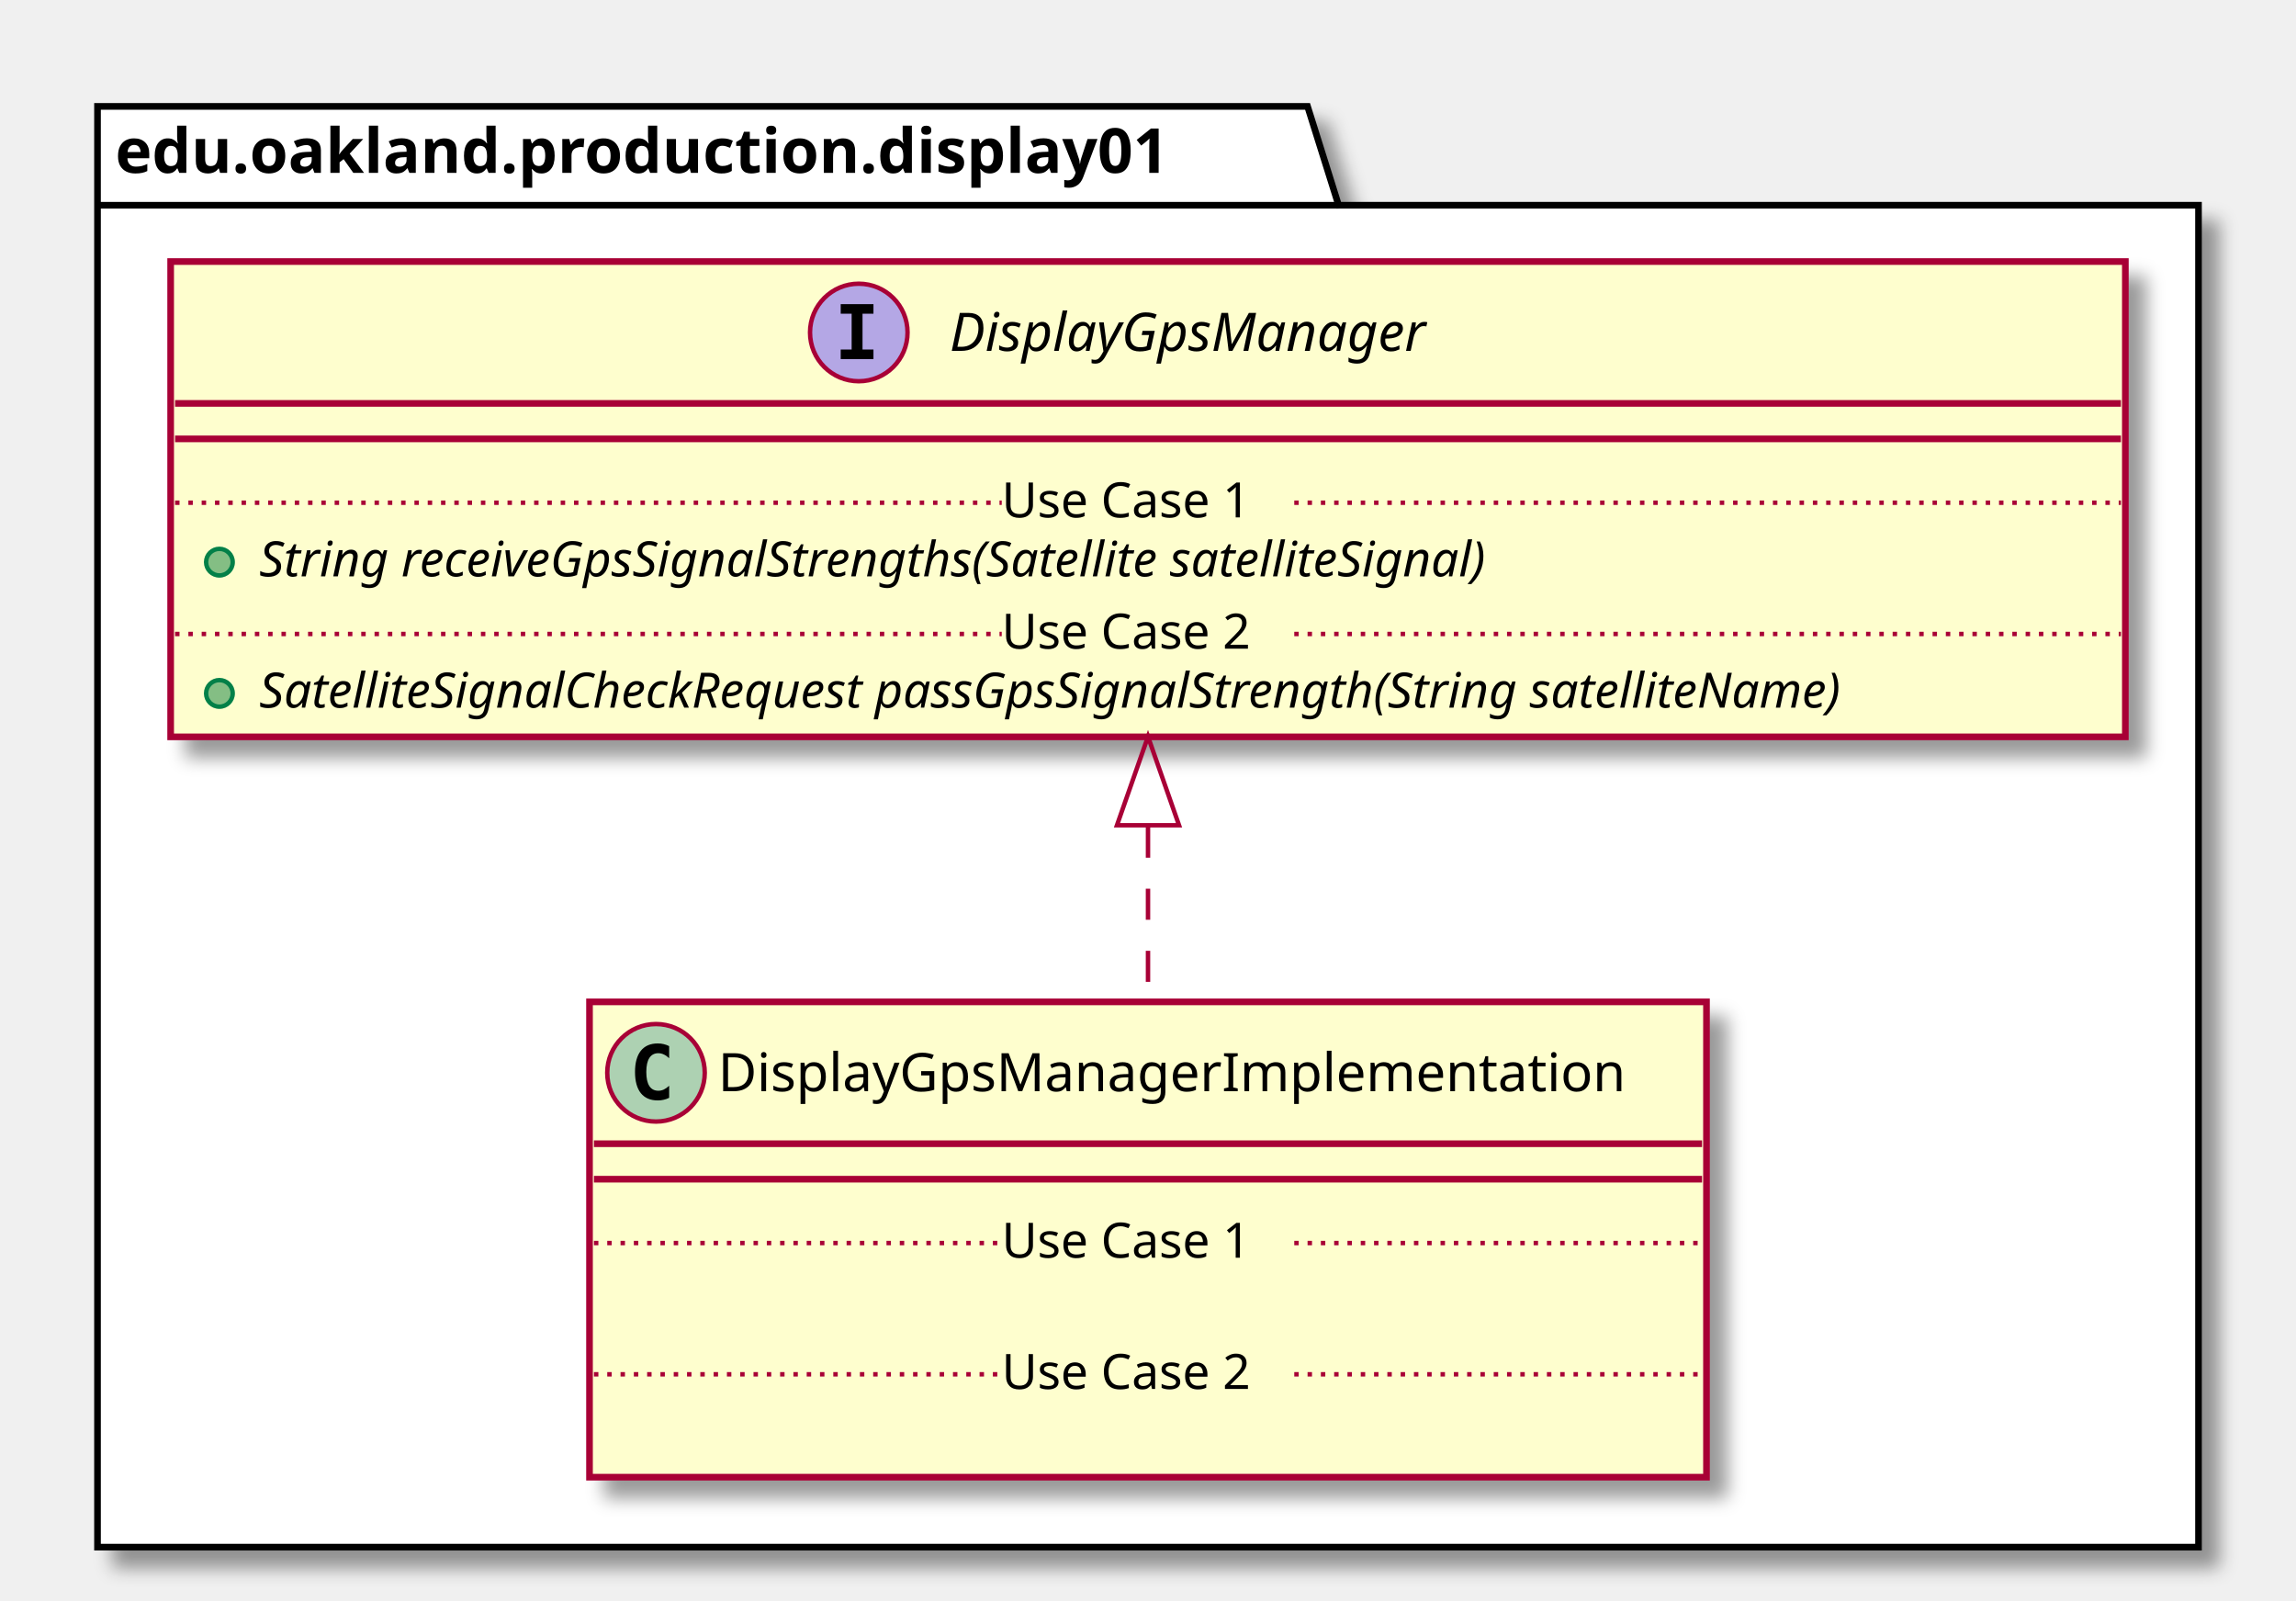
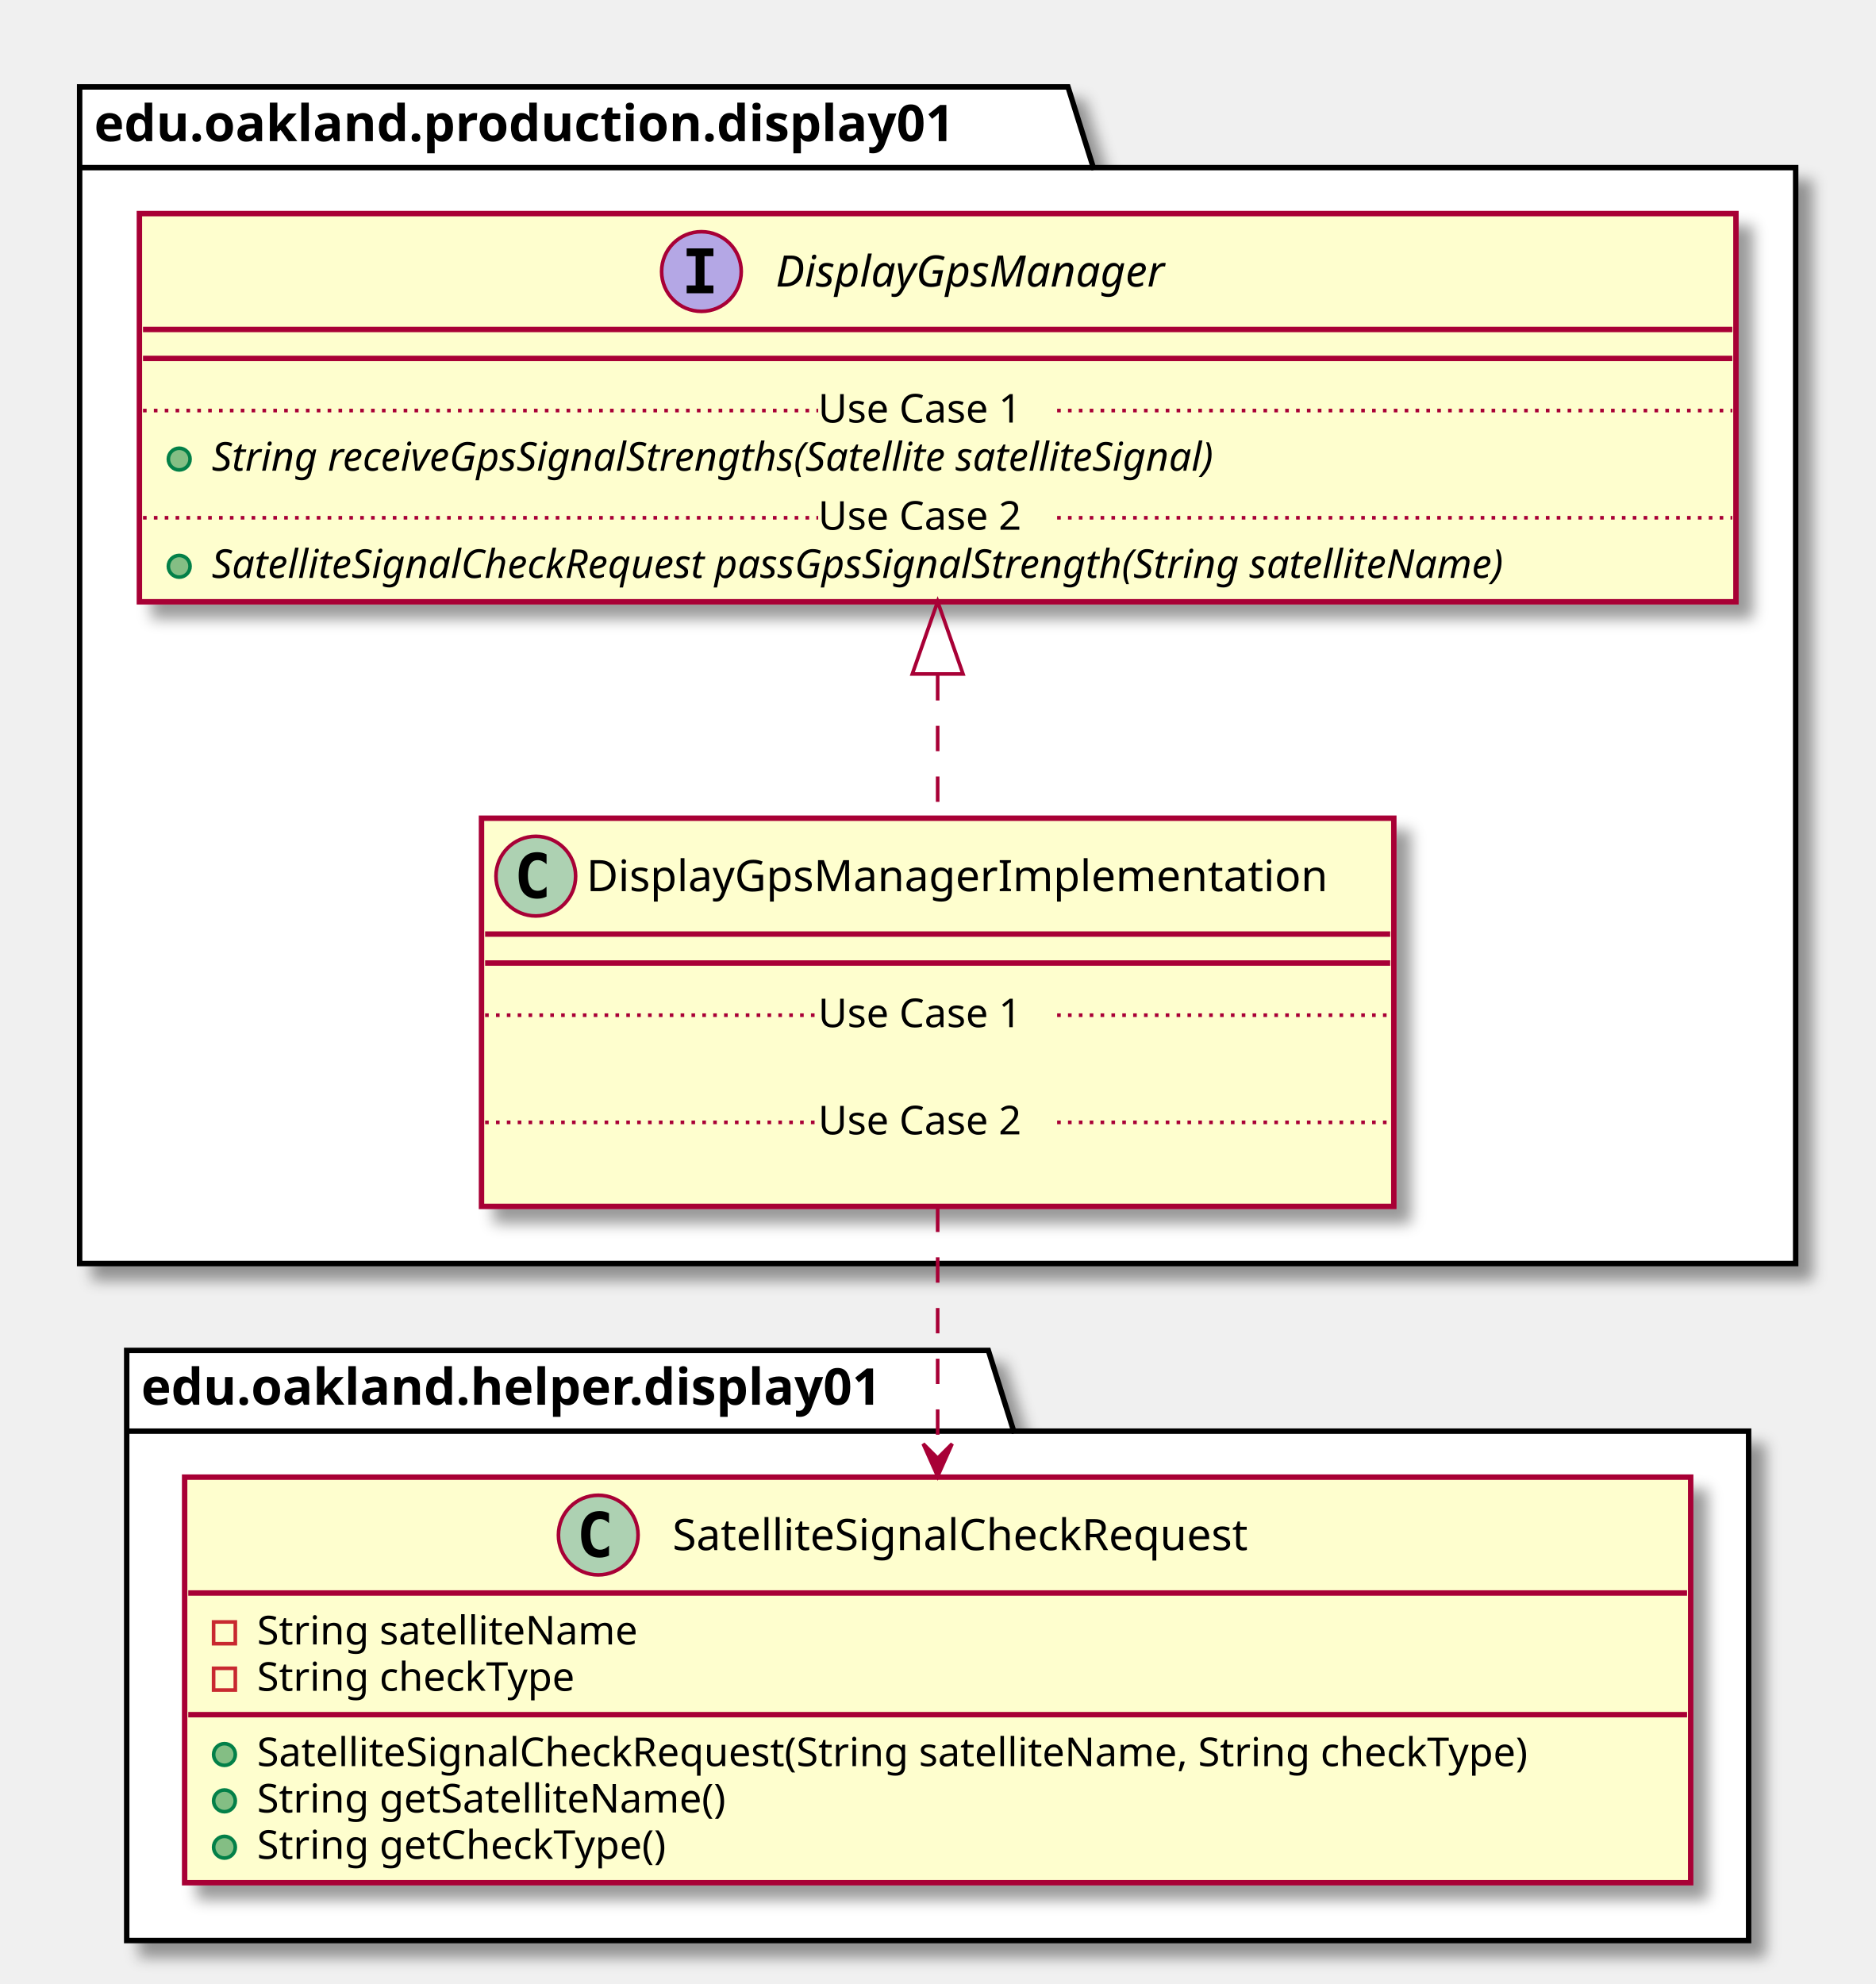
- <svg xmlns="http://www.w3.org/2000/svg" contentScriptType="application/ecmascript" contentStyleType="text/css" height="361px" preserveAspectRatio="none" style="width:518px;height:361px;" version="1.1" viewBox="0 0 518 361" width="518px" zoomAndPan="magnify">
+ <svg xmlns="http://www.w3.org/2000/svg" contentScriptType="application/ecmascript" contentStyleType="text/css" height="548px" preserveAspectRatio="none" style="width:518px;height:548px;" version="1.1" viewBox="0 0 518 548" width="518px" zoomAndPan="magnify">
  <defs>
-     <filter height="300%" id="f3ea4m13nvv1t" width="300%" x="-1" y="-1">
+     <filter height="300%" id="flsy9wziiztzg" width="300%" x="-1" y="-1">
      <feGaussianBlur result="blurOut" stdDeviation="2.0" />
      <feColorMatrix in="blurOut" result="blurOut2" type="matrix" values="0 0 0 0 0 0 0 0 0 0 0 0 0 0 0 0 0 0 .4 0" />
      <feOffset dx="4.0" dy="4.0" in="blurOut2" result="blurOut3" />
      <feBlend in="SourceGraphic" in2="blurOut3" mode="normal" />
    </filter>
  </defs>
  <g>
-     <polygon fill="#FFFFFF" filter="url(#f3ea4m13nvv1t)" points="22,24,295,24,302,46.297,496,46.297,496,349,22,349,22,24" style="stroke: #000000; stroke-width: 1.5;" />
+     <polygon fill="#FFFFFF" filter="url(#flsy9wziiztzg)" points="22,24,295,24,302,46.297,496,46.297,496,349,22,349,22,24" style="stroke: #000000; stroke-width: 1.5;" />
    <line style="stroke: #000000; stroke-width: 1.5;" x1="22" x2="302" y1="46.297" y2="46.297" />
    <text fill="#000000" font-family="sans-serif" font-size="14" font-weight="bold" lengthAdjust="spacingAndGlyphs" textLength="267" x="26" y="38.995">edu.oakland.production.display01</text>
-     <rect fill="#FEFECE" filter="url(#f3ea4m13nvv1t)" height="107.219" id="DisplayGpsManagerImplementation" style="stroke: #A80036; stroke-width: 1.5;" width="252" x="133" y="226" />
+     <polygon fill="#FFFFFF" filter="url(#flsy9wziiztzg)" points="35,373,273,373,280,395.297,483,395.297,483,536,35,536,35,373" style="stroke: #000000; stroke-width: 1.5;" />
+     <line style="stroke: #000000; stroke-width: 1.5;" x1="35" x2="280" y1="395.297" y2="395.297" />
+     <text fill="#000000" font-family="sans-serif" font-size="14" font-weight="bold" lengthAdjust="spacingAndGlyphs" textLength="232" x="39" y="387.995">edu.oakland.helper.display01</text>
+     <rect fill="#FEFECE" filter="url(#flsy9wziiztzg)" height="107.219" id="DisplayGpsManagerImplementation" style="stroke: #A80036; stroke-width: 1.5;" width="252" x="133" y="226" />
    <ellipse cx="148" cy="242" fill="#ADD1B2" rx="11" ry="11" style="stroke: #A80036; stroke-width: 1.0;" />
    <path d="M150.969,247.641 Q150.391,247.938 149.75,248.078 Q149.109,248.234 148.406,248.234 Q145.906,248.234 144.578,246.594 Q143.266,244.938 143.266,241.812 Q143.266,238.688 144.578,237.031 Q145.906,235.375 148.406,235.375 Q149.109,235.375 149.75,235.531 Q150.406,235.688 150.969,235.984 L150.969,238.703 Q150.344,238.125 149.75,237.859 Q149.156,237.578 148.531,237.578 Q147.188,237.578 146.5,238.656 Q145.812,239.719 145.812,241.812 Q145.812,243.906 146.5,244.984 Q147.188,246.047 148.531,246.047 Q149.156,246.047 149.75,245.781 Q150.344,245.5 150.969,244.922 L150.969,247.641 Z " />
    <text fill="#000000" font-family="sans-serif" font-size="12" lengthAdjust="spacingAndGlyphs" textLength="220" x="162" y="246.154">DisplayGpsManagerImplementation</text>
    <line style="stroke: #A80036; stroke-width: 1.5;" x1="134" x2="384" y1="258" y2="258" />
    <line style="stroke: #A80036; stroke-width: 1.5;" x1="134" x2="384" y1="266" y2="266" />
    <text fill="#000000" font-family="sans-serif" font-size="11" lengthAdjust="spacingAndGlyphs" textLength="0" x="143" y="297.015" />
    <line style="stroke: #A80036; stroke-width: 1.0; stroke-dasharray: 1.0,2.0;" x1="134" x2="226" y1="280.402" y2="280.402" />
    <text fill="#000000" font-family="sans-serif" font-size="11" lengthAdjust="spacingAndGlyphs" textLength="66" x="226" y="283.71">Use Case 1</text>
    <line style="stroke: #A80036; stroke-width: 1.0; stroke-dasharray: 1.0,2.0;" x1="292" x2="384" y1="280.402" y2="280.402" />
    <text fill="#000000" font-family="sans-serif" font-size="11" lengthAdjust="spacingAndGlyphs" textLength="0" x="143" y="326.625" />
    <line style="stroke: #A80036; stroke-width: 1.0; stroke-dasharray: 1.0,2.0;" x1="134" x2="226" y1="310.012" y2="310.012" />
    <text fill="#000000" font-family="sans-serif" font-size="11" lengthAdjust="spacingAndGlyphs" textLength="66" x="226" y="313.32">Use Case 2</text>
    <line style="stroke: #A80036; stroke-width: 1.0; stroke-dasharray: 1.0,2.0;" x1="292" x2="384" y1="310.012" y2="310.012" />
-     <rect fill="#FEFECE" filter="url(#f3ea4m13nvv1t)" height="107.219" id="DisplayGpsManager" style="stroke: #A80036; stroke-width: 1.5;" width="441" x="38.5" y="59" />
+     <rect fill="#FEFECE" filter="url(#flsy9wziiztzg)" height="107.219" id="DisplayGpsManager" style="stroke: #A80036; stroke-width: 1.5;" width="441" x="38.5" y="59" />
    <ellipse cx="193.75" cy="75" fill="#B4A7E5" rx="11" ry="11" style="stroke: #A80036; stroke-width: 1.0;" />
    <path d="M189.672,70.766 L189.672,68.609 L197.062,68.609 L197.062,70.766 L194.594,70.766 L194.594,78.844 L197.062,78.844 L197.062,81 L189.672,81 L189.672,78.844 L192.141,78.844 L192.141,70.766 L189.672,70.766 Z " />
    <text fill="#000000" font-family="sans-serif" font-size="12" font-style="italic" lengthAdjust="spacingAndGlyphs" textLength="122" x="214.25" y="79.154">DisplayGpsManager</text>
    <line style="stroke: #A80036; stroke-width: 1.5;" x1="39.5" x2="478.5" y1="91" y2="91" />
    <line style="stroke: #A80036; stroke-width: 1.5;" x1="39.5" x2="478.5" y1="99" y2="99" />
    <ellipse cx="49.5" cy="126.805" fill="#84BE84" rx="3" ry="3" style="stroke: #038048; stroke-width: 1.0;" />
    <text fill="#000000" font-family="sans-serif" font-size="11" font-style="italic" lengthAdjust="spacingAndGlyphs" textLength="324" x="58.5" y="130.015">String receiveGpsSignalStrengths(Satellite satelliteSignal)</text>
    <line style="stroke: #A80036; stroke-width: 1.0; stroke-dasharray: 1.0,2.0;" x1="39.5" x2="226" y1="113.402" y2="113.402" />
    <text fill="#000000" font-family="sans-serif" font-size="11" lengthAdjust="spacingAndGlyphs" textLength="66" x="226" y="116.71">Use Case 1</text>
    <line style="stroke: #A80036; stroke-width: 1.0; stroke-dasharray: 1.0,2.0;" x1="292" x2="478.5" y1="113.402" y2="113.402" />
    <ellipse cx="49.5" cy="156.414" fill="#84BE84" rx="3" ry="3" style="stroke: #038048; stroke-width: 1.0;" />
    <text fill="#000000" font-family="sans-serif" font-size="11" font-style="italic" lengthAdjust="spacingAndGlyphs" textLength="415" x="58.5" y="159.625">SatelliteSignalCheckRequest passGpsSignalStrength(String satelliteName)</text>
    <line style="stroke: #A80036; stroke-width: 1.0; stroke-dasharray: 1.0,2.0;" x1="39.5" x2="226" y1="143.012" y2="143.012" />
    <text fill="#000000" font-family="sans-serif" font-size="11" lengthAdjust="spacingAndGlyphs" textLength="66" x="226" y="146.32">Use Case 2</text>
    <line style="stroke: #A80036; stroke-width: 1.0; stroke-dasharray: 1.0,2.0;" x1="292" x2="478.5" y1="143.012" y2="143.012" />
+     <rect fill="#FEFECE" filter="url(#flsy9wziiztzg)" height="112.023" id="SatelliteSignalCheckRequest" style="stroke: #A80036; stroke-width: 1.5;" width="416" x="51" y="408" />
+     <ellipse cx="165.25" cy="424" fill="#ADD1B2" rx="11" ry="11" style="stroke: #A80036; stroke-width: 1.0;" />
+     <path d="M168.219,429.641 Q167.641,429.938 167,430.078 Q166.359,430.234 165.656,430.234 Q163.156,430.234 161.828,428.594 Q160.516,426.938 160.516,423.812 Q160.516,420.688 161.828,419.031 Q163.156,417.375 165.656,417.375 Q166.359,417.375 167,417.531 Q167.656,417.688 168.219,417.984 L168.219,420.703 Q167.594,420.125 167,419.859 Q166.406,419.578 165.781,419.578 Q164.438,419.578 163.75,420.656 Q163.062,421.719 163.062,423.812 Q163.062,425.906 163.75,426.984 Q164.438,428.047 165.781,428.047 Q166.406,428.047 167,427.781 Q167.594,427.5 168.219,426.922 L168.219,429.641 Z " />
+     <text fill="#000000" font-family="sans-serif" font-size="12" lengthAdjust="spacingAndGlyphs" textLength="179" x="185.75" y="428.154">SatelliteSignalCheckRequest</text>
+     <line style="stroke: #A80036; stroke-width: 1.5;" x1="52" x2="466" y1="440" y2="440" />
+     <rect fill="none" height="6" style="stroke: #C82930; stroke-width: 1.0;" width="6" x="59" y="448" />
+     <text fill="#000000" font-family="sans-serif" font-size="11" lengthAdjust="spacingAndGlyphs" textLength="116" x="71" y="454.21">String satelliteName</text>
+     <rect fill="none" height="6" style="stroke: #C82930; stroke-width: 1.0;" width="6" x="59" y="460.805" />
+     <text fill="#000000" font-family="sans-serif" font-size="11" lengthAdjust="spacingAndGlyphs" textLength="97" x="71" y="467.015">String checkType</text>
+     <line style="stroke: #A80036; stroke-width: 1.5;" x1="52" x2="466" y1="473.609" y2="473.609" />
+     <ellipse cx="62" cy="484.609" fill="#84BE84" rx="3" ry="3" style="stroke: #038048; stroke-width: 1.0;" />
+     <text fill="#000000" font-family="sans-serif" font-size="11" lengthAdjust="spacingAndGlyphs" textLength="390" x="71" y="487.82">SatelliteSignalCheckRequest(String satelliteName, String checkType)</text>
+     <ellipse cx="62" cy="497.414" fill="#84BE84" rx="3" ry="3" style="stroke: #038048; stroke-width: 1.0;" />
+     <text fill="#000000" font-family="sans-serif" font-size="11" lengthAdjust="spacingAndGlyphs" textLength="143" x="71" y="500.625">String getSatelliteName()</text>
+     <ellipse cx="62" cy="510.219" fill="#84BE84" rx="3" ry="3" style="stroke: #038048; stroke-width: 1.0;" />
+     <text fill="#000000" font-family="sans-serif" font-size="11" lengthAdjust="spacingAndGlyphs" textLength="125" x="71" y="513.429">String getCheckType()</text>
    <path d="M259,186.48 C259,199.71 259,213.27 259,225.77 " fill="none" id="DisplayGpsManager&lt;-DisplayGpsManagerImplementation" style="stroke: #A80036; stroke-width: 1.0; stroke-dasharray: 7.0,7.0;" />
    <polygon fill="none" points="252,186.16,259,166.16,266,186.16,252,186.16" style="stroke: #A80036; stroke-width: 1.0;" />
+     <path d="M259,333.29 C259,355.01 259,380.3 259,402.75 " fill="none" id="DisplayGpsManagerImplementation-&gt;SatelliteSignalCheckRequest" style="stroke: #A80036; stroke-width: 1.0; stroke-dasharray: 7.0,7.0;" />
+     <polygon fill="#A80036" points="259,407.79,263,398.79,259,402.79,255,398.79,259,407.79" style="stroke: #A80036; stroke-width: 1.0;" />
  </g>
</svg>
